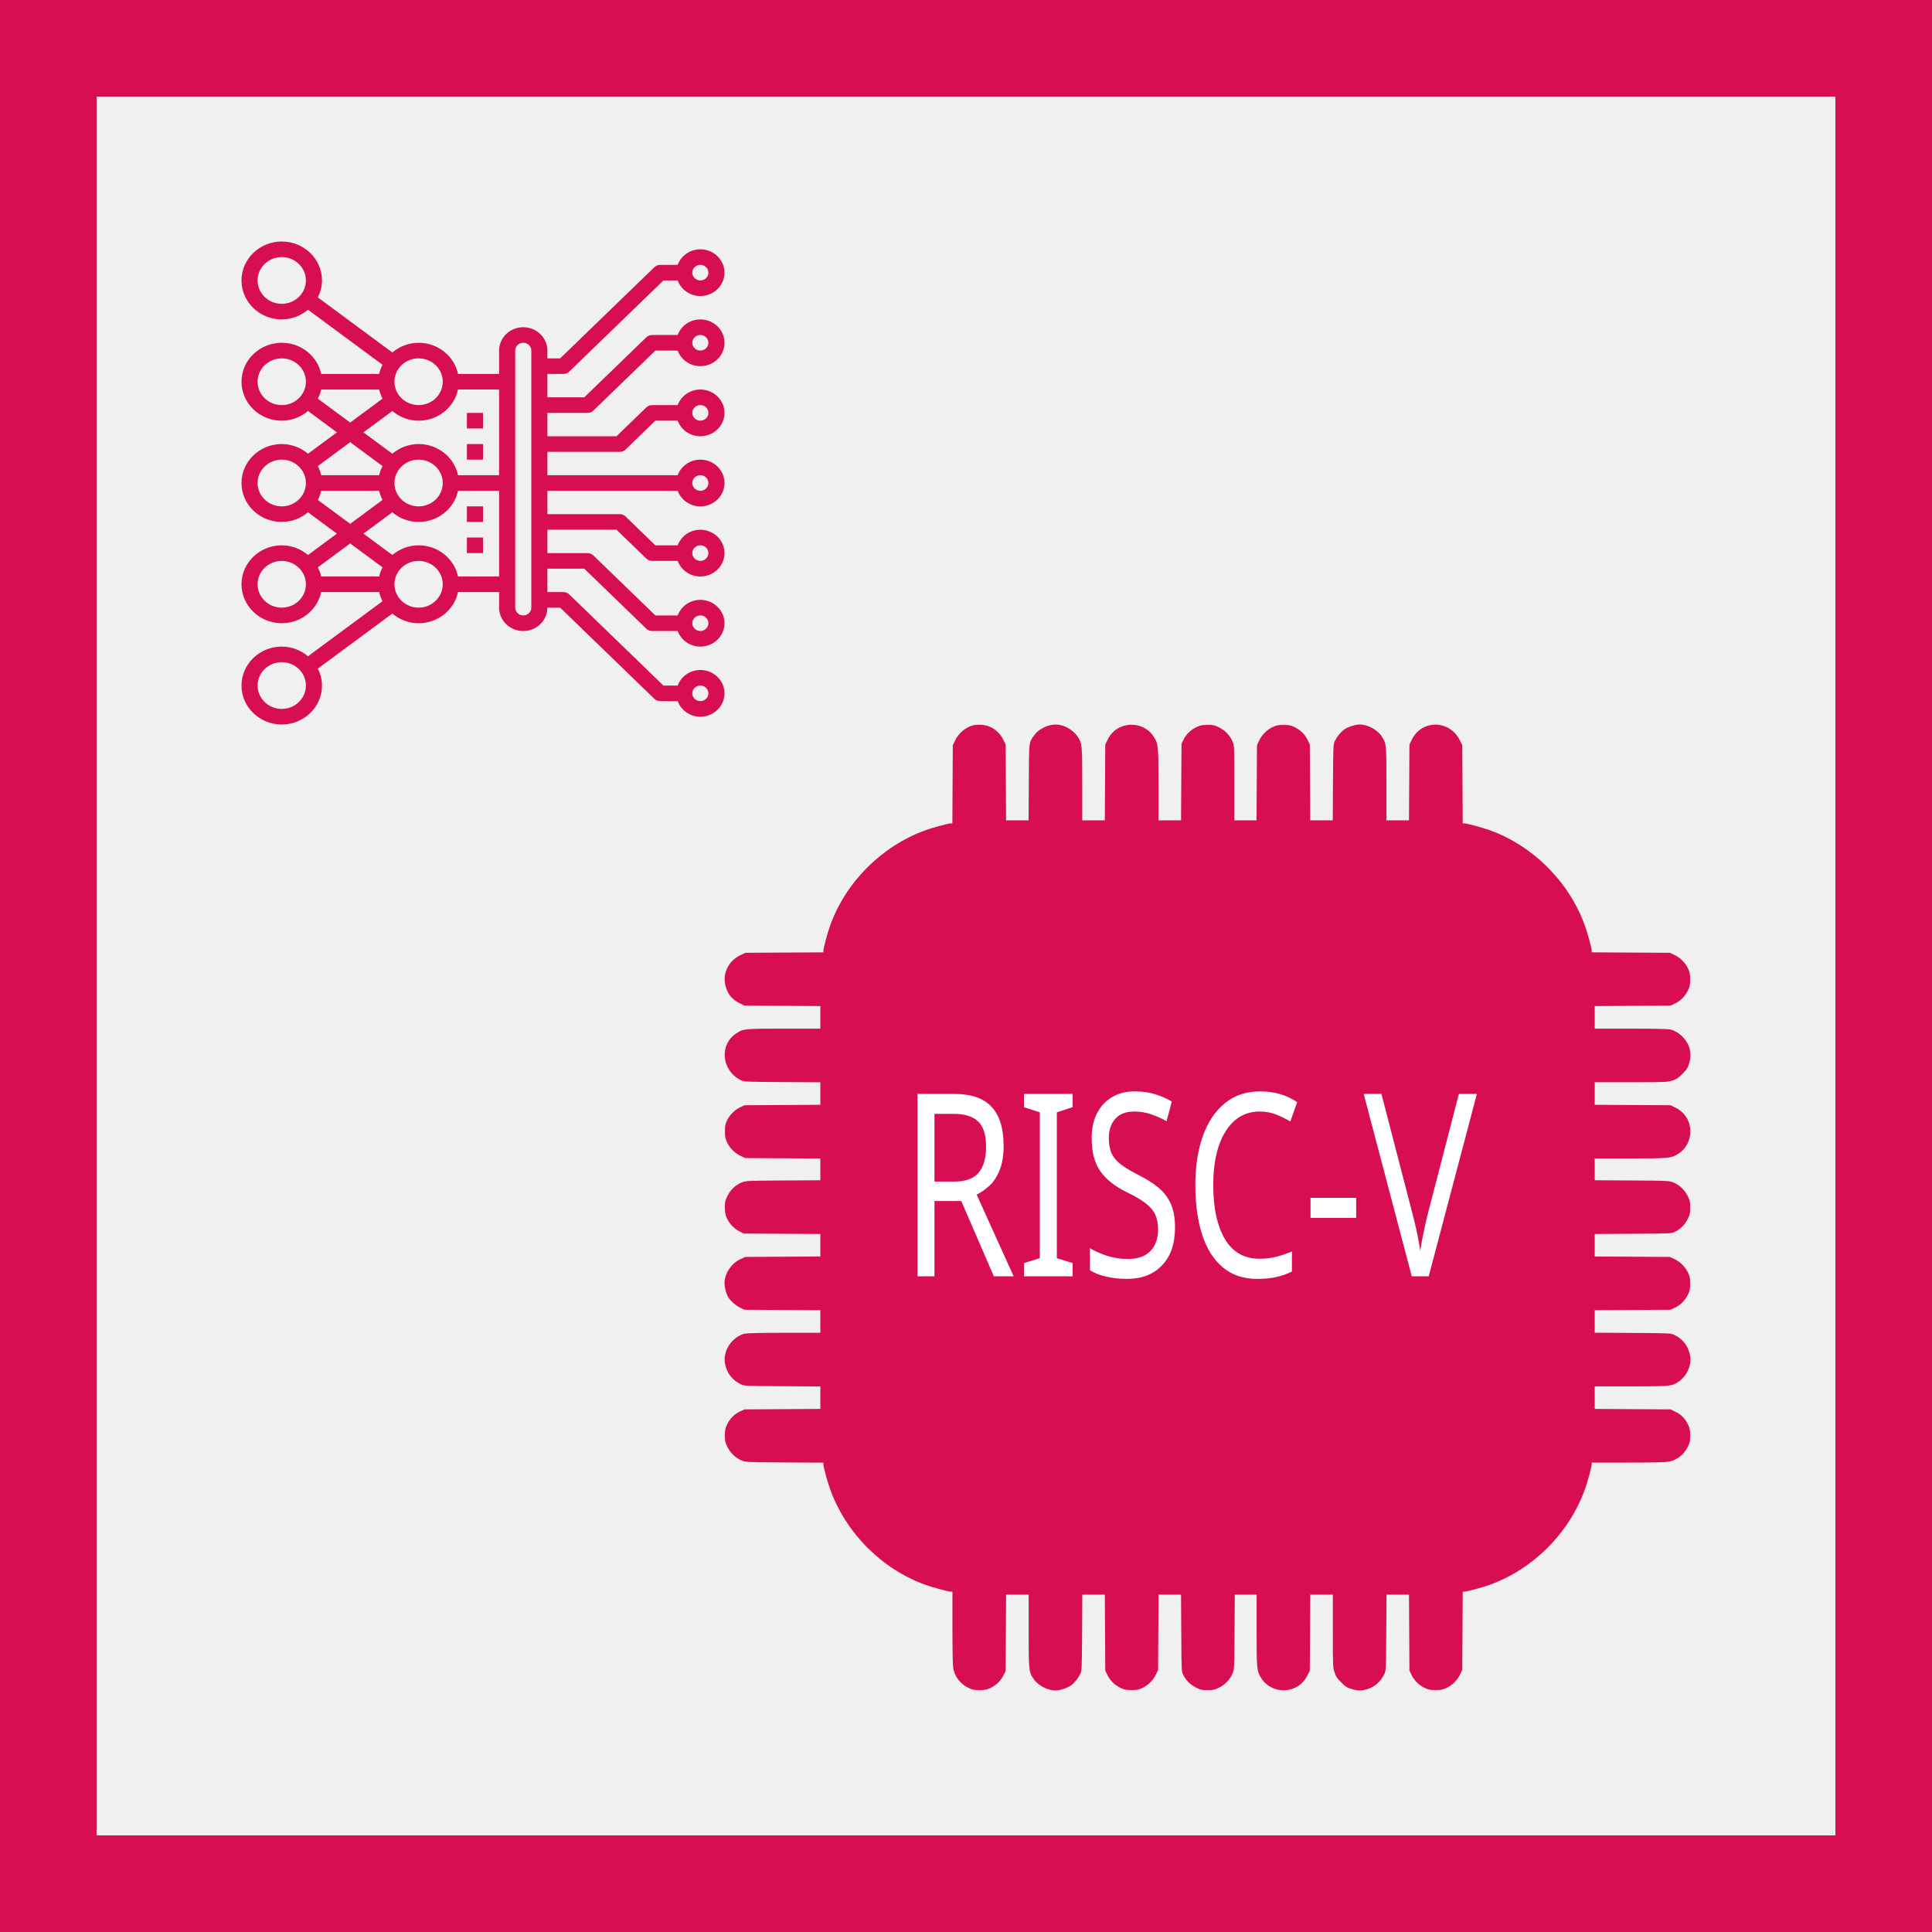
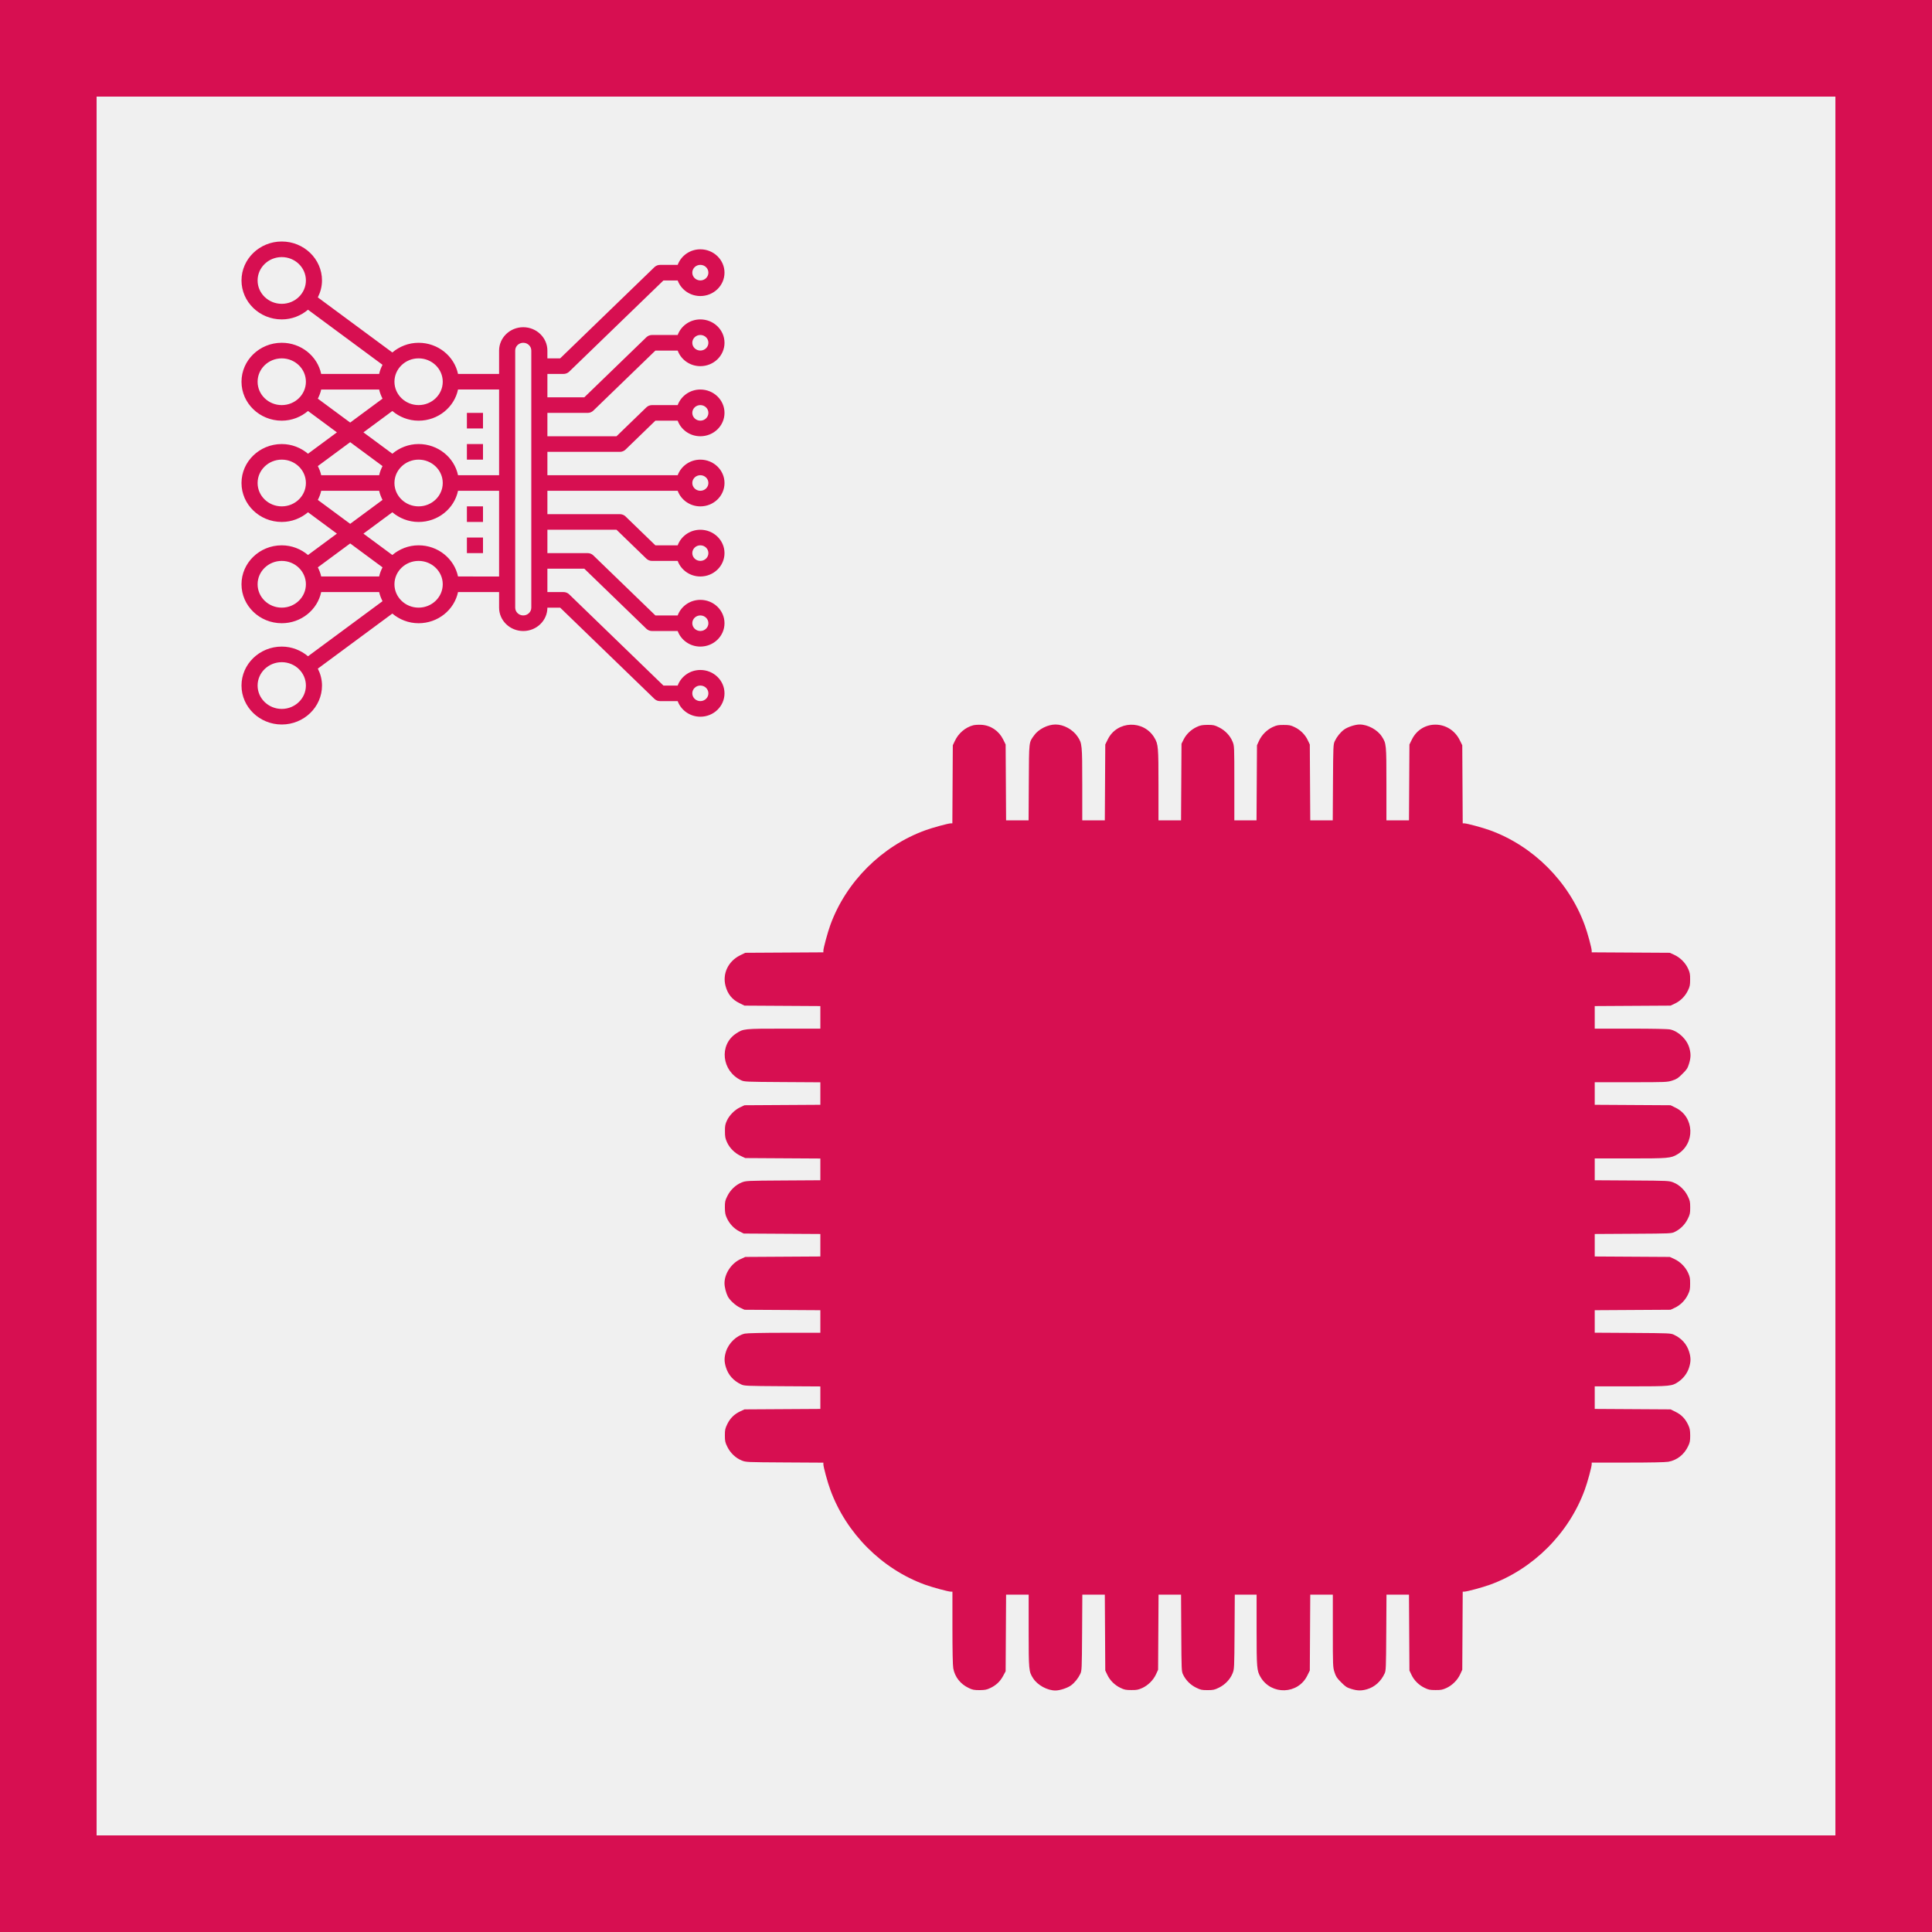
<svg xmlns="http://www.w3.org/2000/svg" version="1.0" width="400" height="400" viewBox="0 0 300 300" preserveAspectRatio="xMidYMid meet" id="svg8">
  <defs id="defs12" />
  <g transform="matrix(0.01171969,0,0,-0.01171875,112.5,262.5)" id="g6" style="fill:#d70f51;stroke:none;fill-opacity:1">
    <path d="m 3297,12790 c -105,-27 -197,-105 -245,-208 l -27,-57 -3,-517 -3,-518 h -22 c -33,0 -241,-57 -337,-92 -577,-210 -1051,-683 -1259,-1258 -35,-97 -91,-304 -91,-337 v -22 l -518,-3 -517,-3 -67,-33 C 49,9664 -30,9498 14,9335 42,9228 101,9155 198,9108 l 67,-33 502,-3 503,-3 V 8920 8770 H 788 c -535,0 -538,-1 -635,-65 -228,-151 -190,-497 67,-619 44,-20 59,-21 548,-24 l 502,-3 v -149 -149 l -502,-3 -503,-3 -57,-27 C 135,7694 66,7624 32,7552 10,7504 5,7481 6,7410 c 0,-72 4,-94 28,-147 35,-76 103,-144 184,-181 l 57,-27 497,-3 498,-3 v -144 -144 l -492,-3 C 291,6755 284,6754 228,6732 148,6700 78,6633 38,6552 8,6492 5,6477 5,6400 c 1,-70 5,-95 27,-142 35,-75 94,-138 165,-174 l 58,-29 507,-3 508,-3 v -149 -149 l -497,-3 -498,-3 -63,-29 C 90,5660 0,5523 0,5397 c 0,-50 20,-129 44,-176 28,-52 102,-120 164,-149 l 57,-27 503,-3 502,-3 V 4890 4740 H 793 c -289,0 -496,-5 -523,-11 -111,-25 -215,-125 -251,-240 -24,-78 -24,-131 1,-210 31,-99 99,-175 200,-223 44,-20 59,-21 548,-24 l 502,-3 v -149 -149 l -502,-3 -503,-3 -56,-26 C 130,3662 76,3609 38,3532 9,3472 5,3456 5,3380 c 0,-76 4,-93 33,-152 40,-81 110,-148 190,-180 57,-23 61,-23 569,-26 l 513,-3 v -22 c 0,-33 56,-241 92,-337 210,-577 683,-1051 1258,-1259 98,-35 304,-91 338,-91 h 22 V 832 c 0,-301 4,-500 11,-538 21,-116 96,-210 207,-262 48,-23 70,-27 142,-27 70,1 94,5 140,27 77,36 131,86 171,160 l 34,63 3,508 3,507 h 149 150 V 793 c 0,-523 2,-543 59,-631 58,-91 188,-162 296,-162 59,0 162,34 208,69 48,36 94,94 121,151 20,44 21,59 24,548 l 3,502 h 149 149 l 3,-502 3,-503 27,-57 c 34,-73 98,-137 174,-173 51,-25 71,-29 144,-29 72,-1 94,4 145,27 78,36 146,104 182,181 l 28,61 3,498 3,497 h 149 149 l 3,-508 c 3,-500 3,-508 25,-553 36,-74 97,-135 171,-171 60,-30 76,-33 152,-33 76,0 93,4 152,33 81,40 148,110 180,190 22,56 23,63 26,549 l 3,493 h 145 144 V 803 c 0,-505 3,-541 53,-626 142,-241 496,-230 619,21 l 33,67 3,502 3,503 h 149 150 V 790 c 0,-467 1,-481 22,-547 18,-57 32,-79 88,-134 57,-58 75,-70 134,-88 81,-25 134,-26 207,-5 103,29 186,104 235,209 18,37 19,77 22,543 l 3,502 h 149 149 l 3,-502 3,-503 27,-57 c 34,-73 98,-137 174,-173 51,-25 71,-29 144,-29 72,-1 94,4 145,27 78,36 146,104 182,181 l 28,61 3,518 3,517 h 22 c 33,0 240,56 337,91 575,208 1048,682 1258,1259 36,97 92,304 92,338 v 22 h 478 c 301,0 500,4 538,11 116,21 210,96 262,207 23,48 27,70 27,142 -1,70 -5,94 -27,140 -38,81 -89,134 -166,172 l -67,33 -502,3 -503,3 v 149 150 h 478 c 526,0 546,2 631,61 67,46 118,114 141,188 25,80 25,132 0,212 -31,99 -99,175 -200,223 -44,20 -59,21 -547,24 l -503,3 v 149 149 l 503,3 502,3 57,27 c 73,34 137,98 173,174 25,51 29,71 29,144 1,72 -4,94 -27,145 -36,78 -104,146 -181,182 l -61,28 -497,3 -498,3 v 149 149 l 508,3 c 500,3 508,3 553,25 74,36 135,97 171,171 30,60 33,76 33,152 0,76 -4,93 -33,152 -40,81 -110,148 -190,180 -56,22 -63,23 -549,26 l -493,3 v 145 144 h 468 c 504,0 540,3 625,53 241,142 230,496 -21,619 l -67,33 -502,3 -503,3 v 149 150 h 480 c 467,0 481,1 547,22 57,18 79,32 134,88 58,57 70,75 88,134 25,80 26,131 6,205 -30,116 -144,226 -255,250 -33,7 -222,11 -525,11 h -475 v 150 149 l 503,3 502,3 57,27 c 73,34 137,98 173,174 25,51 29,71 29,144 1,72 -4,94 -27,145 -36,78 -104,146 -181,182 l -61,28 -517,3 -518,3 v 22 c 0,33 -56,241 -92,337 -210,577 -683,1051 -1258,1259 -97,35 -304,91 -337,91 h -22 l -3,518 -3,517 -33,67 c -133,270 -503,276 -634,10 l -33,-67 -3,-502 -3,-503 h -149 -150 v 483 c 0,529 -1,535 -61,628 -57,89 -186,159 -294,159 -59,0 -162,-34 -208,-69 -48,-36 -94,-94 -121,-151 -20,-44 -21,-59 -24,-547 l -3,-503 h -149 -149 l -3,503 -3,502 -27,57 c -34,73 -98,137 -174,173 -51,25 -71,29 -144,29 -72,1 -94,-4 -145,-27 -78,-36 -146,-104 -182,-181 l -28,-61 -3,-497 -3,-498 h -147 -147 v 493 c 0,489 0,492 -23,549 -32,80 -99,150 -180,190 -60,30 -75,33 -152,33 -70,-1 -95,-5 -142,-27 -75,-35 -138,-94 -174,-165 l -29,-58 -3,-507 -3,-508 h -149 -150 v 468 c 0,504 -3,540 -53,625 -142,241 -496,230 -619,-21 l -33,-67 -3,-502 -3,-503 h -149 -150 v 478 c 0,527 -2,543 -62,632 -63,94 -184,160 -292,160 -102,0 -226,-62 -283,-143 -71,-98 -68,-69 -71,-624 l -3,-503 h -149 -149 l -3,503 -3,502 -33,67 c -57,115 -166,188 -291,194 -36,2 -83,-1 -104,-6 z" id="path4" style="fill:#d70f51;fill-opacity:1" />
  </g>
-   <text xml:space="preserve" style="font-style:normal;font-weight:normal;font-size:6.815px;line-height:23;font-family:sans-serif;letter-spacing:0px;word-spacing:0px;fill:#000000;fill-opacity:1;stroke:none;stroke-width:0.17" x="162.532" y="170.259" id="text828" transform="scale(0.8590761,1.164041)">
-     <tspan id="tspan826" x="162.532" y="170.259" style="font-size:34.075px;line-height:40;fill:#ffffff;stroke-width:0.17">RISC-V</tspan>
-   </text>
  <flowRoot xml:space="preserve" id="flowRoot830" style="font-style:normal;font-weight:normal;font-size:40px;line-height:20;font-family:sans-serif;letter-spacing:0px;word-spacing:0px;fill:#000000;fill-opacity:1;stroke:none" transform="translate(0,-980)">
    <flowRegion id="flowRegion832">
      <rect id="rect834" width="2127.681" height="612.419" x="-110.488" y="510.24" />
    </flowRegion>
    <flowPara id="flowPara836" />
  </flowRoot>
  <rect style="fill:#d70f51;fill-opacity:1;stroke-width:0.501" id="rect46" width="15" height="300" x="-2.8421709e-14" y="3.0000001e-06" />
  <rect style="fill:#d70f51;fill-opacity:1;stroke-width:0.501" id="rect46-3" width="15" height="300" x="285" y="3.0000001e-06" />
  <rect style="fill:#d70f51;fill-opacity:1;stroke-width:0.501" id="rect46-6" width="15" height="300" x="285" y="-300" transform="rotate(90)" />
  <rect style="fill:#d70f51;fill-opacity:1;stroke-width:0.501" id="rect46-6-7" width="15" height="300" x="3.0000001e-06" y="-300" transform="rotate(90)" />
  <g id="g842" transform="matrix(1.5,0,0,1.5,37.5,37.5)" style="fill:#d70f51;fill-opacity:1">
    <path style="fill:#d70f51;fill-opacity:1;stroke-width:0.82" id="path2-3" d="m 33.333,13.71 c 0.221,0 0.433,-0.085 0.589,-0.236 l 9.756,-9.441 h 1.475 c 0.345,0.936 1.262,1.613 2.347,1.613 1.378,0 2.5,-1.085 2.5,-2.419 0,-1.334 -1.122,-2.419 -2.5,-2.419 -1.085,0 -2.002,0.677 -2.347,1.613 h -1.82 c -0.221,0 -0.433,0.085 -0.589,0.236 l -9.756,9.441 h -1.322 v -0.806 c 0,-1.334 -1.122,-2.419 -2.5,-2.419 -1.378,0 -2.5,1.085 -2.5,2.419 v 2.419 h -4.251 c -0.388,-1.838 -2.07,-3.226 -4.082,-3.226 -1.043,0 -1.987,0.386 -2.718,1.002 l -7.713,-5.7 C 8.17,5.252 8.333,4.663 8.333,4.032 8.333,1.809 6.464,0 4.167,0 1.869,0 0,1.809 0,4.032 0,6.256 1.869,8.065 4.167,8.065 5.21,8.065 6.153,7.678 6.885,7.063 l 7.713,5.7 c -0.151,0.299 -0.277,0.611 -0.347,0.946 H 8.249 c -0.388,-1.837 -2.071,-3.225 -4.083,-3.225 C 1.869,10.484 0,12.293 0,14.516 c 0,2.223 1.869,4.032 4.167,4.032 1.043,0 1.987,-0.386 2.718,-1.002 L 9.877,19.758 6.885,21.969 C 6.153,21.354 5.21,20.968 4.167,20.968 1.869,20.968 0,22.777 0,25 c 0,2.223 1.869,4.032 4.167,4.032 1.043,0 1.987,-0.386 2.718,-1.002 L 9.877,30.242 6.885,32.453 C 6.153,31.838 5.21,31.452 4.167,31.452 1.869,31.452 0,33.26 0,35.484 c 0,2.223 1.869,4.032 4.167,4.032 2.012,0 3.695,-1.388 4.083,-3.226 h 6.002 c 0.071,0.335 0.197,0.647 0.347,0.946 l -7.713,5.7 C 6.153,42.322 5.21,41.935 4.167,41.935 1.869,41.935 0,43.744 0,45.968 0,48.191 1.869,50 4.167,50 c 2.297,0 4.167,-1.809 4.167,-4.032 0,-0.631 -0.163,-1.22 -0.432,-1.752 l 7.713,-5.7 c 0.732,0.615 1.675,1.001 2.718,1.001 2.012,0 3.695,-1.388 4.082,-3.226 h 4.251 v 1.613 c 0,1.334 1.122,2.419 2.5,2.419 1.378,0 2.5,-1.085 2.5,-2.419 h 1.322 l 9.756,9.441 c 0.156,0.152 0.368,0.236 0.589,0.236 h 1.82 c 0.345,0.936 1.262,1.613 2.347,1.613 1.378,0 2.5,-1.085 2.5,-2.419 0,-1.334 -1.122,-2.419 -2.5,-2.419 -1.085,0 -2.002,0.677 -2.347,1.613 h -1.475 L 33.922,36.527 C 33.767,36.375 33.554,36.29 33.333,36.29 h -1.667 v -2.419 h 3.822 l 6.423,6.215 c 0.156,0.152 0.368,0.236 0.589,0.236 h 2.653 c 0.345,0.936 1.262,1.613 2.347,1.613 1.378,0 2.5,-1.085 2.5,-2.419 0,-1.334 -1.122,-2.419 -2.5,-2.419 -1.085,0 -2.002,0.677 -2.347,1.613 H 42.845 l -6.423,-6.215 c -0.156,-0.152 -0.368,-0.236 -0.589,-0.236 H 31.667 V 29.839 h 7.155 l 3.089,2.99 c 0.156,0.152 0.368,0.236 0.589,0.236 h 2.653 c 0.345,0.936 1.262,1.613 2.347,1.613 1.378,0 2.5,-1.085 2.5,-2.419 0,-1.334 -1.122,-2.419 -2.5,-2.419 -1.085,0 -2.002,0.677 -2.347,1.613 H 42.845 L 39.756,28.462 C 39.6,28.31 39.388,28.226 39.167,28.226 h -7.5 v -2.419 h 13.487 c 0.345,0.936 1.262,1.613 2.347,1.613 1.378,0 2.5,-1.085 2.5,-2.419 0,-1.334 -1.122,-2.419 -2.5,-2.419 -1.085,0 -2.002,0.677 -2.347,1.613 H 31.667 v -2.419 h 7.5 c 0.221,0 0.433,-0.085 0.589,-0.236 L 42.845,18.548 h 2.308 c 0.345,0.936 1.262,1.613 2.347,1.613 1.378,0 2.5,-1.085 2.5,-2.419 0,-1.334 -1.122,-2.419 -2.5,-2.419 -1.085,0 -2.002,0.677 -2.347,1.613 H 42.5 c -0.221,0 -0.433,0.085 -0.589,0.236 l -3.089,2.99 h -7.155 v -2.419 h 4.167 c 0.221,0 0.433,-0.085 0.589,-0.236 l 6.423,-6.215 h 2.308 c 0.345,0.936 1.262,1.613 2.347,1.613 1.378,0 2.5,-1.085 2.5,-2.419 C 50,9.15 48.878,8.065 47.5,8.065 c -1.085,0 -2.002,0.677 -2.347,1.613 H 42.5 c -0.221,0 -0.433,0.085 -0.589,0.236 l -6.423,6.215 H 31.667 V 13.71 Z M 47.5,2.419 c 0.459,0 0.833,0.361 0.833,0.806 0,0.445 -0.374,0.806 -0.833,0.806 -0.459,0 -0.833,-0.361 -0.833,-0.806 0,-0.445 0.374,-0.806 0.833,-0.806 z m 0,43.548 c 0.459,0 0.833,0.361 0.833,0.806 0,0.445 -0.374,0.806 -0.833,0.806 -0.459,0 -0.833,-0.361 -0.833,-0.806 0,-0.445 0.374,-0.806 0.833,-0.806 z m 0,-7.258 c 0.459,0 0.833,0.361 0.833,0.806 0,0.445 -0.374,0.806 -0.833,0.806 -0.459,0 -0.833,-0.361 -0.833,-0.806 0,-0.445 0.374,-0.806 0.833,-0.806 z m 0,-7.258 c 0.459,0 0.833,0.361 0.833,0.806 0,0.445 -0.374,0.806 -0.833,0.806 -0.459,0 -0.833,-0.361 -0.833,-0.806 0,-0.445 0.374,-0.806 0.833,-0.806 z m 0,-7.258 c 0.459,0 0.833,0.361 0.833,0.806 0,0.445 -0.374,0.806 -0.833,0.806 -0.459,0 -0.833,-0.361 -0.833,-0.806 0,-0.445 0.374,-0.806 0.833,-0.806 z m 0,-7.258 c 0.459,0 0.833,0.361 0.833,0.806 0,0.445 -0.374,0.806 -0.833,0.806 -0.459,0 -0.833,-0.361 -0.833,-0.806 0,-0.445 0.374,-0.806 0.833,-0.806 z m 0,-7.258 c 0.459,0 0.833,0.361 0.833,0.806 0,0.445 -0.374,0.806 -0.833,0.806 -0.459,0 -0.833,-0.361 -0.833,-0.806 0,-0.445 0.374,-0.806 0.833,-0.806 z m -25.084,5.645 h 4.251 v 8.871 h -4.251 c -0.388,-1.838 -2.07,-3.226 -4.082,-3.226 -1.043,0 -1.987,0.386 -2.718,1.002 L 12.623,19.758 15.615,17.547 c 0.732,0.615 1.675,1.002 2.718,1.002 2.012,0 3.695,-1.388 4.082,-3.226 z M 15.833,25 c 0,-1.334 1.122,-2.419 2.5,-2.419 1.378,0 2.5,1.085 2.5,2.419 0,1.334 -1.122,2.419 -2.5,2.419 -1.378,0 -2.5,-1.085 -2.5,-2.419 z m 2.5,-12.903 c 1.378,0 2.5,1.085 2.5,2.419 0,1.334 -1.122,2.419 -2.5,2.419 -1.378,0 -2.5,-1.085 -2.5,-2.419 0,-1.334 1.122,-2.419 2.5,-2.419 z M 4.167,6.452 c -1.378,0 -2.5,-1.085 -2.5,-2.419 0,-1.334 1.122,-2.419 2.5,-2.419 1.378,0 2.5,1.085 2.5,2.419 0,1.334 -1.122,2.419 -2.5,2.419 z m 0,10.484 c -1.378,0 -2.5,-1.085 -2.5,-2.419 0,-1.334 1.122,-2.419 2.5,-2.419 1.378,0 2.5,1.085 2.5,2.419 0,1.334 -1.122,2.419 -2.5,2.419 z m 3.735,-0.667 C 8.053,15.969 8.178,15.657 8.249,15.323 h 6.002 c 0.071,0.335 0.197,0.647 0.347,0.946 l -3.348,2.475 z m 6.697,6.979 c -0.151,0.299 -0.277,0.611 -0.347,0.946 H 8.249 C 8.178,23.859 8.053,23.547 7.902,23.248 L 11.25,20.773 Z M 4.167,27.419 c -1.378,0 -2.5,-1.085 -2.5,-2.419 0,-1.334 1.122,-2.419 2.5,-2.419 1.378,0 2.5,1.085 2.5,2.419 0,1.334 -1.122,2.419 -2.5,2.419 z m 3.735,-0.667 C 8.053,26.453 8.178,26.141 8.249,25.806 h 6.002 c 0.071,0.335 0.197,0.647 0.347,0.946 l -3.348,2.475 z m 6.349,7.925 H 8.249 C 8.178,34.343 8.053,34.031 7.902,33.731 L 11.25,31.257 l 3.348,2.474 c -0.151,0.299 -0.277,0.611 -0.347,0.946 z M 4.167,37.903 c -1.378,0 -2.5,-1.085 -2.5,-2.419 0,-1.334 1.122,-2.419 2.5,-2.419 1.378,0 2.5,1.085 2.5,2.419 0,1.334 -1.122,2.419 -2.5,2.419 z m 0,10.484 c -1.378,0 -2.5,-1.085 -2.5,-2.419 0,-1.334 1.122,-2.419 2.5,-2.419 1.378,0 2.5,1.085 2.5,2.419 0,1.334 -1.122,2.419 -2.5,2.419 z M 18.333,37.903 c -1.378,0 -2.5,-1.085 -2.5,-2.419 0,-1.334 1.122,-2.419 2.5,-2.419 1.378,0 2.5,1.085 2.5,2.419 0,1.334 -1.122,2.419 -2.5,2.419 z m 4.082,-3.226 c -0.388,-1.838 -2.07,-3.226 -4.082,-3.226 -1.043,0 -1.987,0.386 -2.718,1.002 L 12.623,30.242 15.615,28.031 c 0.732,0.615 1.675,1.002 2.718,1.002 2.012,0 3.695,-1.388 4.082,-3.226 h 4.251 v 8.871 z M 30,37.903 c 0,0.445 -0.374,0.806 -0.833,0.806 -0.459,0 -0.833,-0.361 -0.833,-0.806 V 11.29 c 0,-0.445 0.374,-0.806 0.833,-0.806 0.459,0 0.833,0.361 0.833,0.806 z" />
    <path style="fill:#d70f51;fill-opacity:1;stroke-width:0.82" id="path4-6" d="M 23.333,17.742 H 25 v 1.613 h -1.667 z" />
    <path style="fill:#d70f51;fill-opacity:1;stroke-width:0.82" id="path6" d="M 23.333,20.968 H 25 v 1.613 h -1.667 z" />
    <path style="fill:#d70f51;fill-opacity:1;stroke-width:0.82" id="path8" d="M 23.333,27.419 H 25 v 1.613 h -1.667 z" />
    <path style="fill:#d70f51;fill-opacity:1;stroke-width:0.82" id="path10" d="M 23.333,30.645 H 25 v 1.613 h -1.667 z" />
  </g>
</svg>
